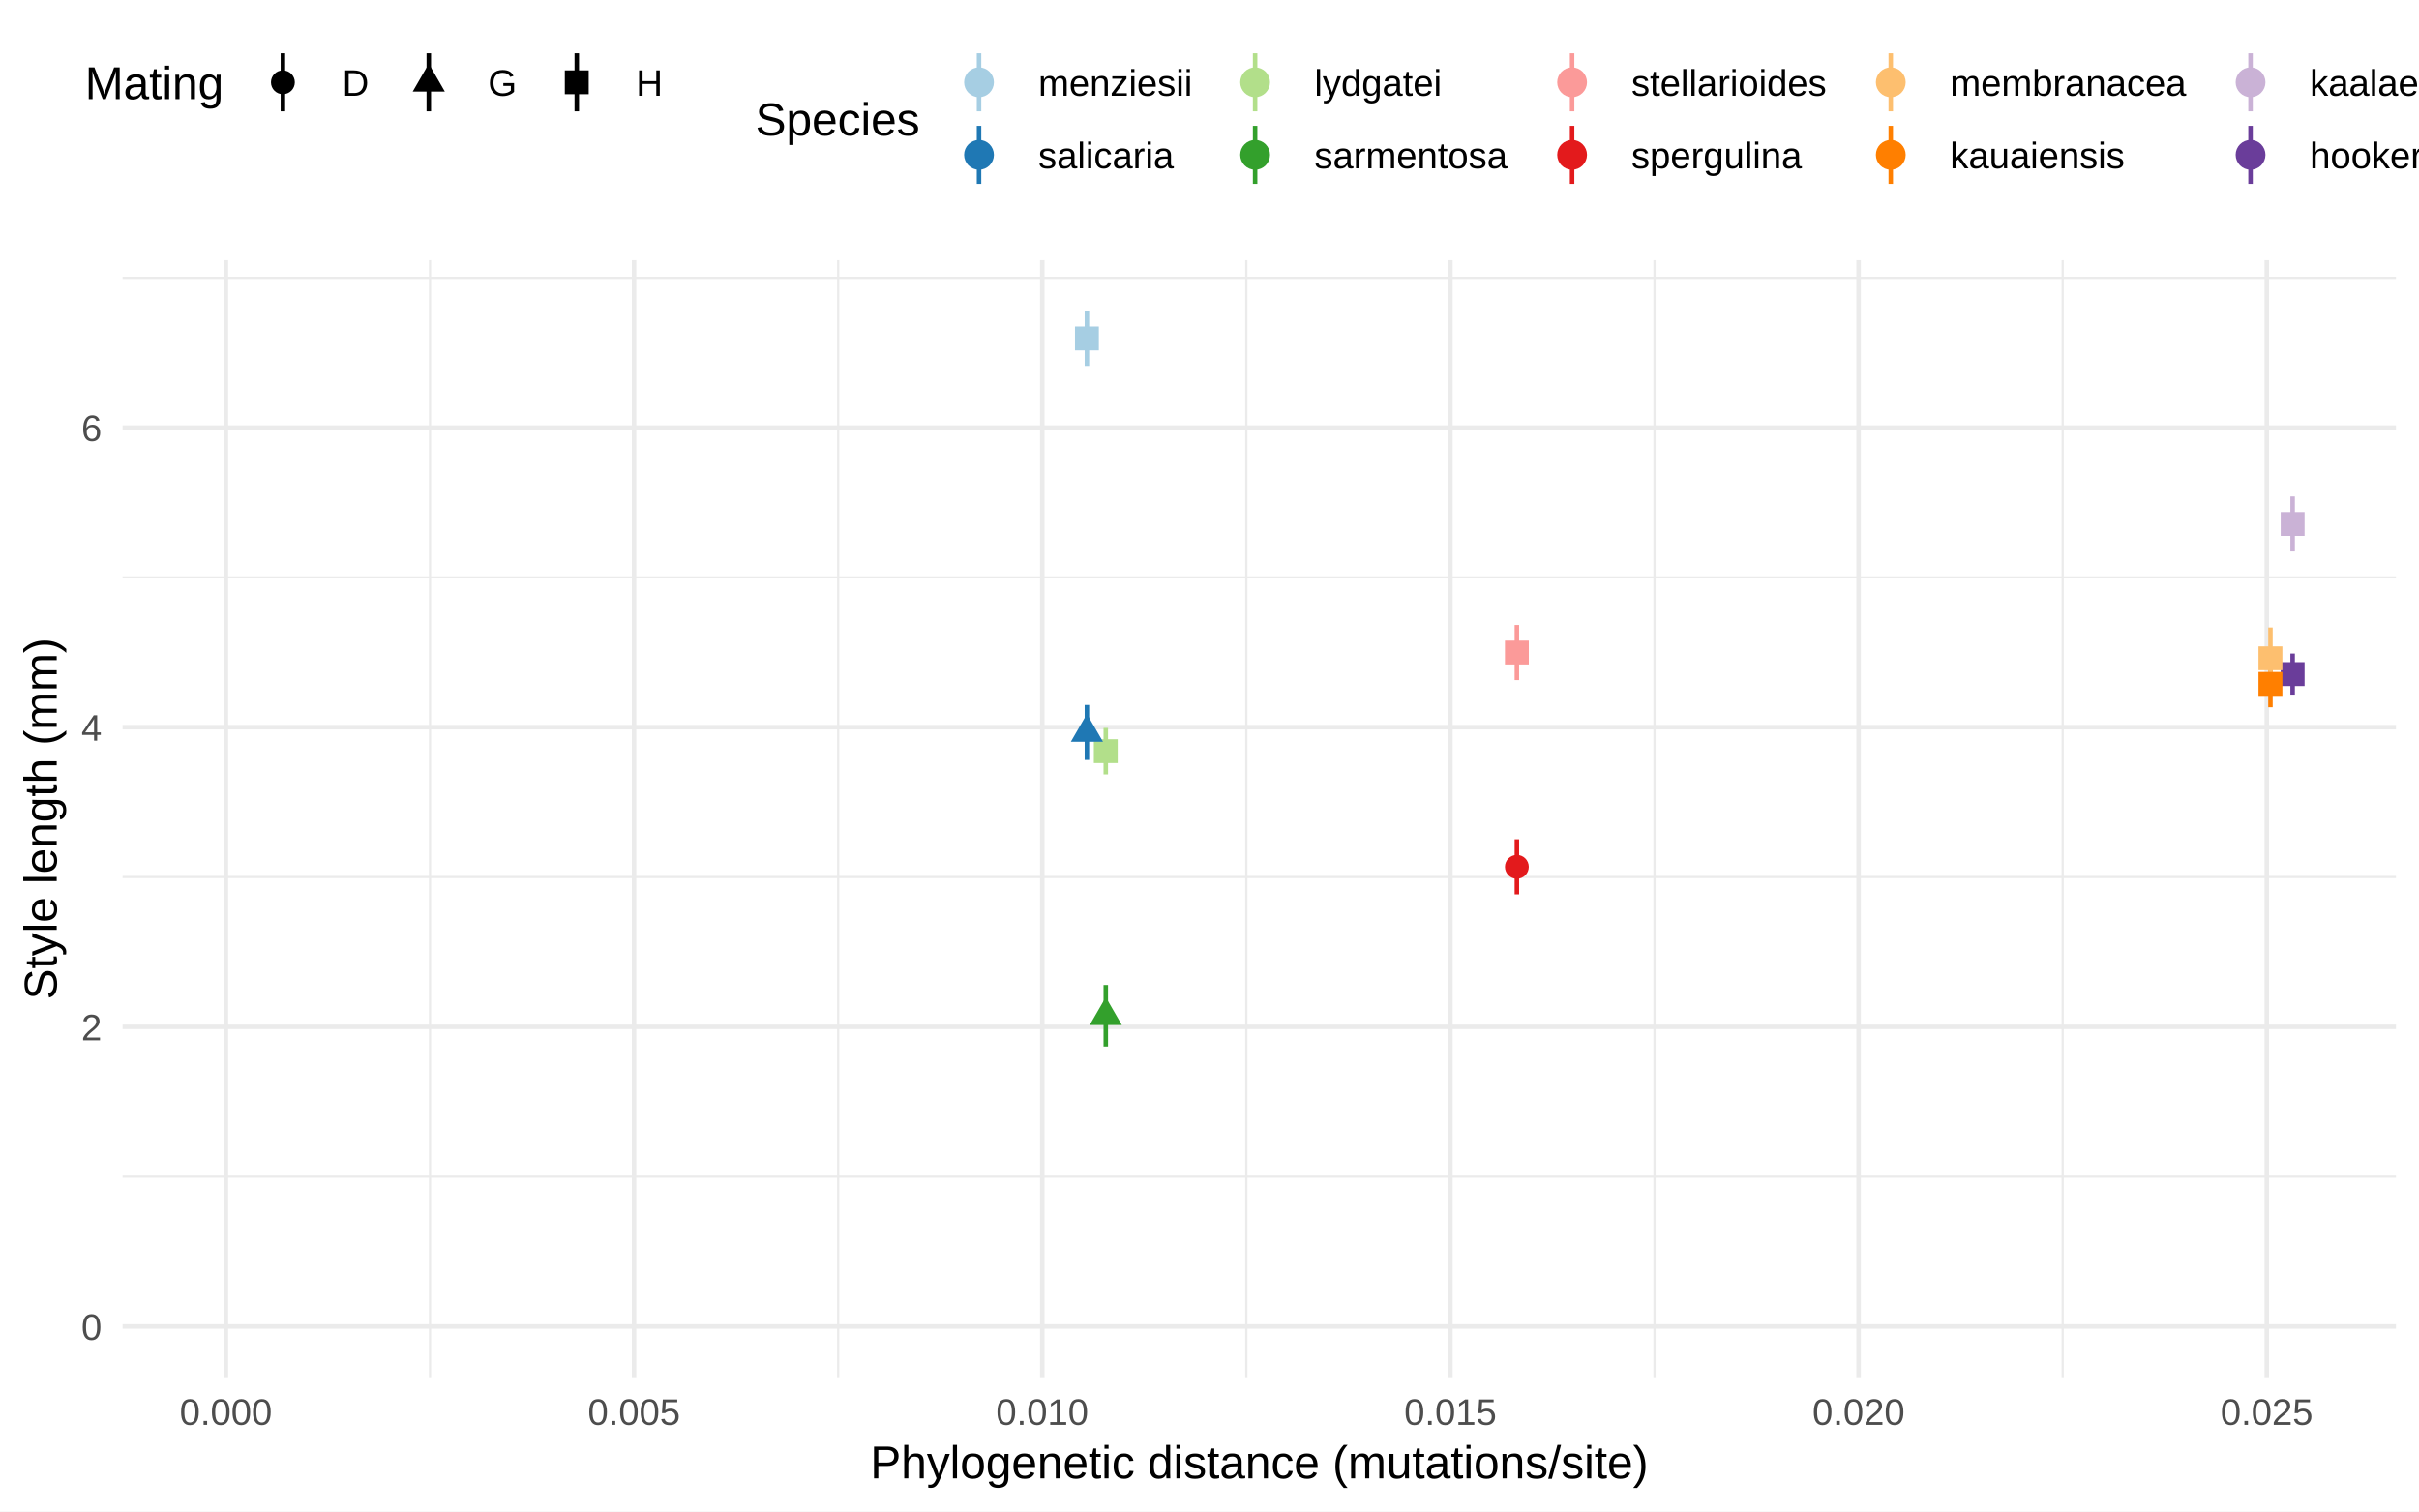
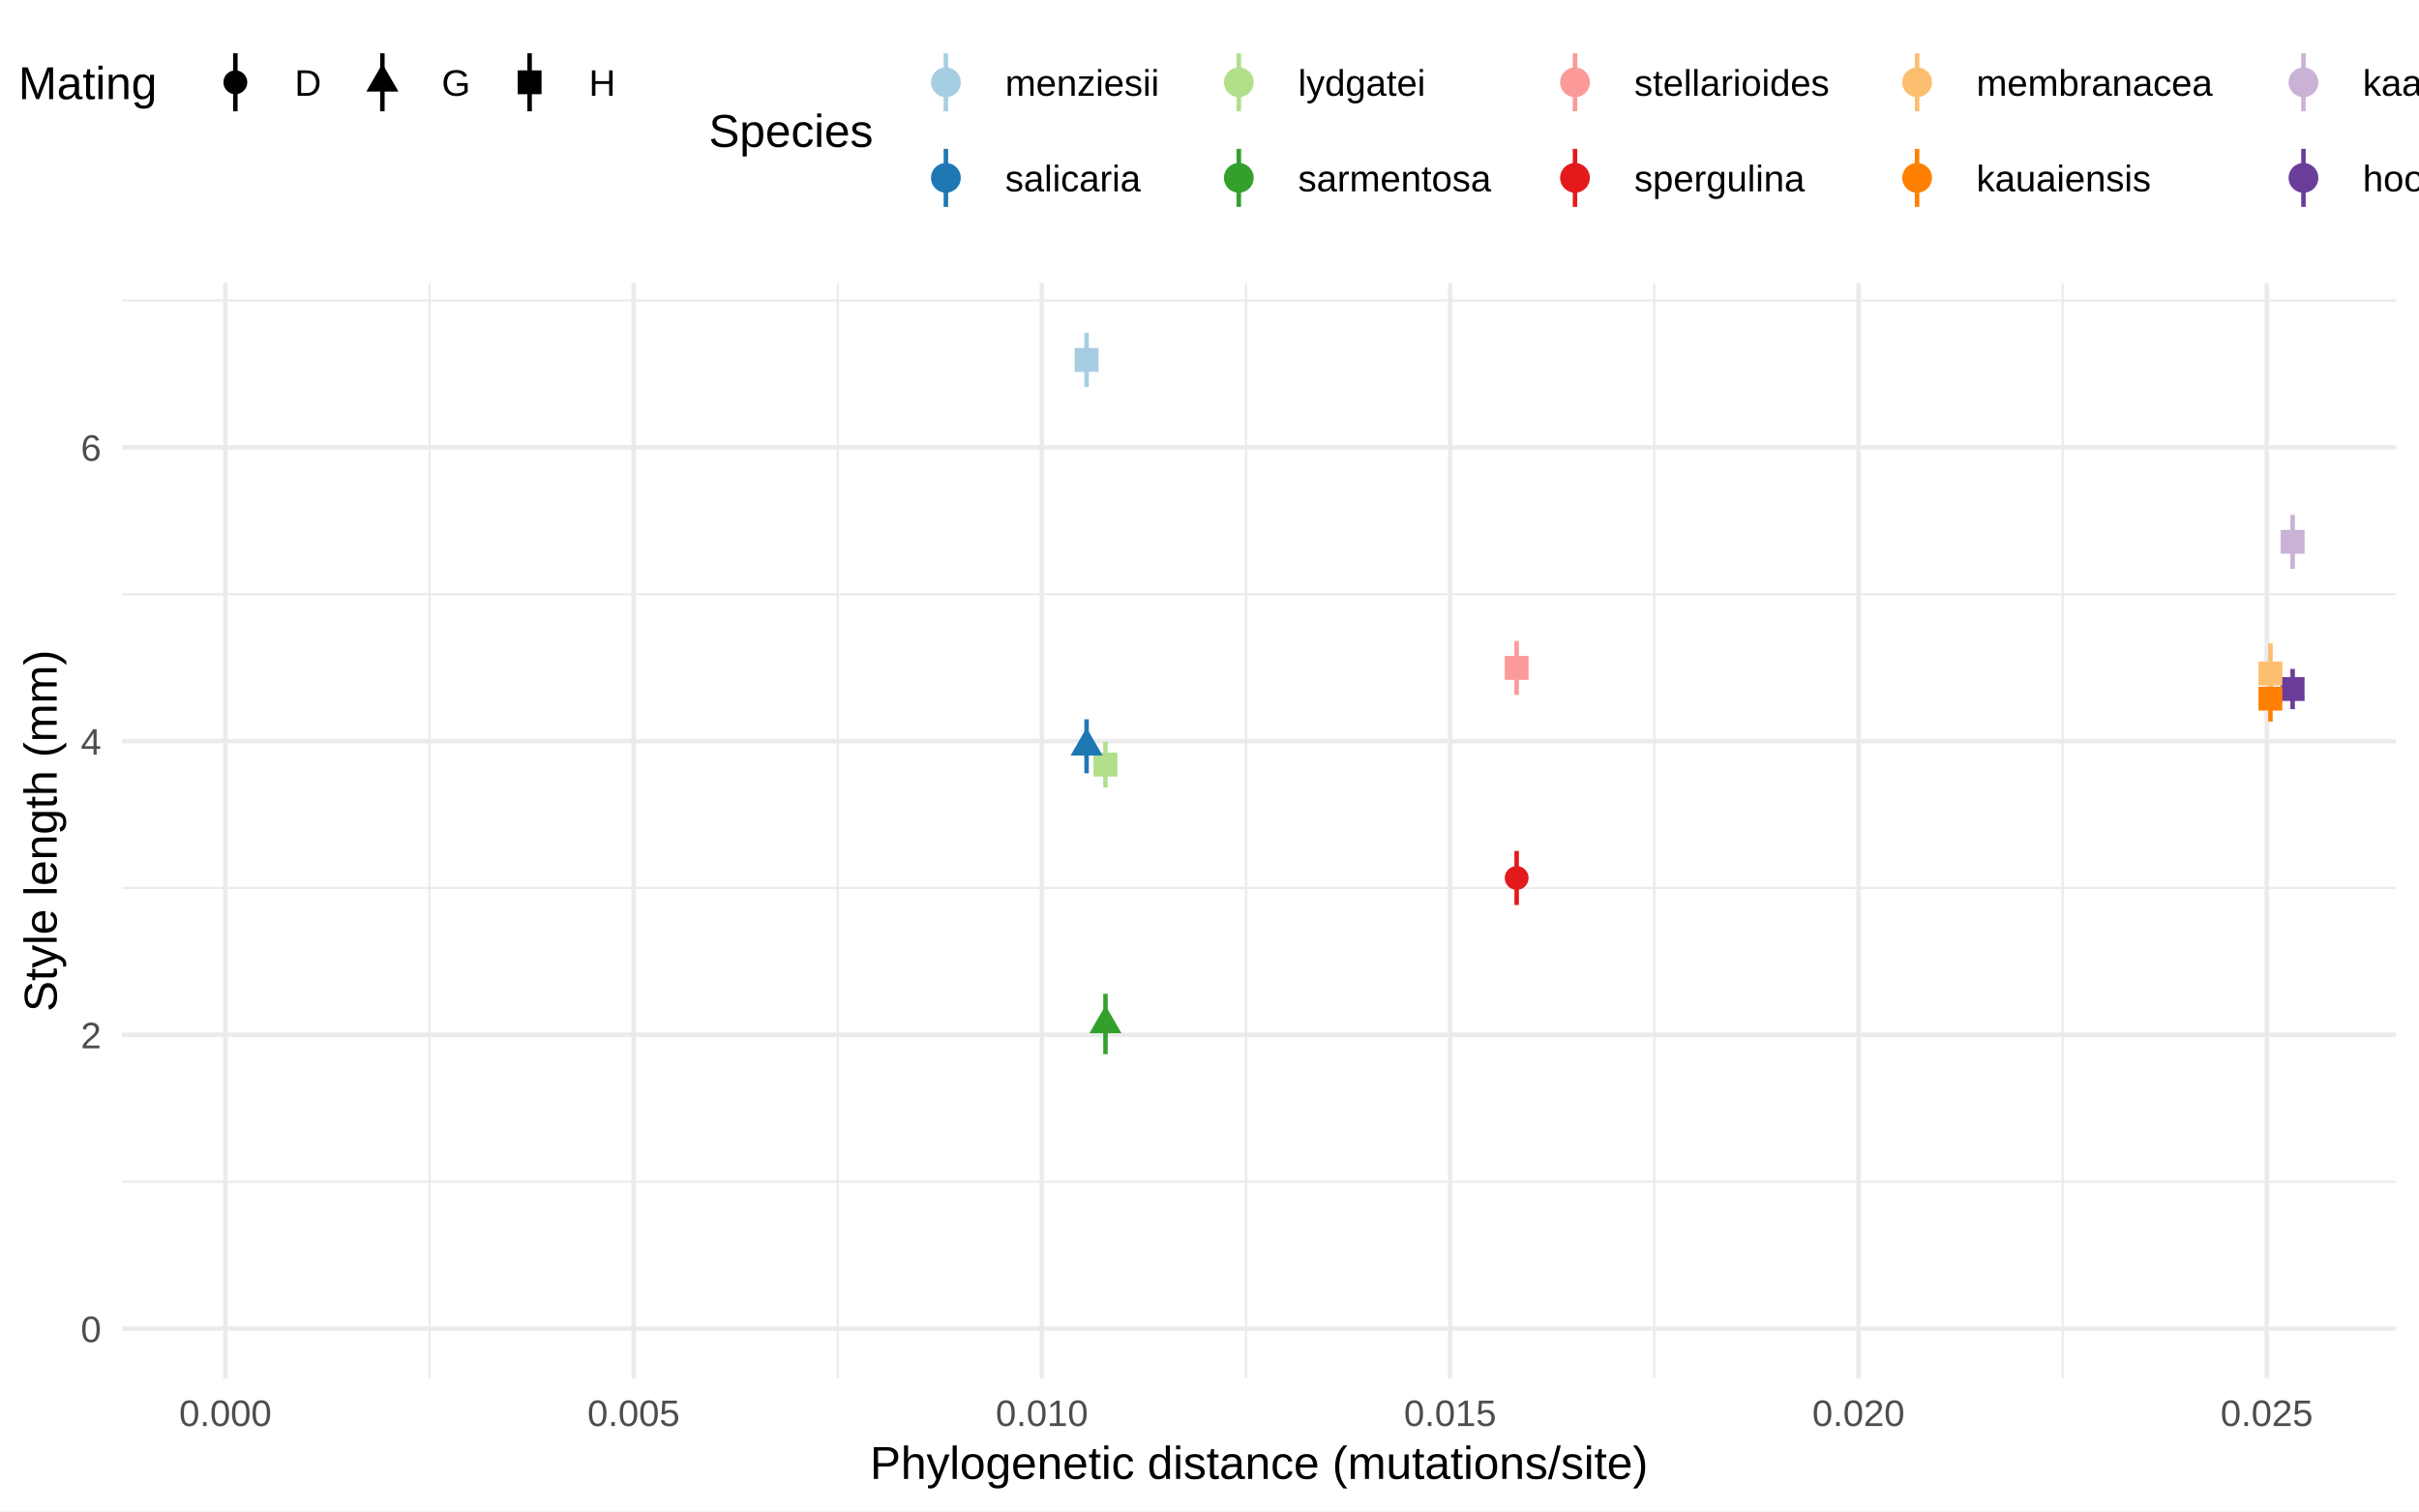
<svg xmlns="http://www.w3.org/2000/svg" class="svglite" width="576.00pt" height="360.00pt" viewBox="0 0 576.00 360.00">
  <defs>
    <style type="text/css">
    .svglite line, .svglite polyline, .svglite polygon, .svglite path, .svglite rect, .svglite circle {
      fill: none;
      stroke: #000000;
      stroke-linecap: round;
      stroke-linejoin: round;
      stroke-miterlimit: 10.00;
    }
    .svglite text {
      white-space: pre;
    }
  </style>
  </defs>
  <rect width="100%" height="100%" style="stroke: none; fill: #FFFFFF;" />
  <defs>
    <clipPath id="cpMC4wMHw1NzYuMDB8MC4wMHwzNjAuMDA=">
      <rect x="0.00" y="0.00" width="576.00" height="360.00" />
    </clipPath>
  </defs>
  <g clip-path="url(#cpMC4wMHw1NzYuMDB8MC4wMHwzNjAuMDA=)">
</g>
  <defs>
-     <clipPath id="cpMjkuMTl8NTcwLjUyfDYxLjk2fDMyOC4wMQ==">
-       <rect x="29.19" y="61.96" width="541.33" height="266.06" />
+     <clipPath id="cpMjkuMDZ8NTcwLjUyfDY3LjQ0fDMyOC4yOQ==">
+       <rect x="29.06" y="67.44" width="541.47" height="260.86" />
    </clipPath>
  </defs>
-   <g clip-path="url(#cpMjkuMTl8NTcwLjUyfDYxLjk2fDMyOC4wMQ==)">
-     <polyline points="29.19,280.24 570.52,280.24 " style="stroke-width: 0.53; stroke: #EBEBEB; stroke-linecap: butt;" />
-     <polyline points="29.19,208.88 570.52,208.88 " style="stroke-width: 0.53; stroke: #EBEBEB; stroke-linecap: butt;" />
-     <polyline points="29.19,137.52 570.52,137.52 " style="stroke-width: 0.53; stroke: #EBEBEB; stroke-linecap: butt;" />
-     <polyline points="29.19,66.16 570.52,66.16 " style="stroke-width: 0.53; stroke: #EBEBEB; stroke-linecap: butt;" />
-     <polyline points="102.39,328.01 102.39,61.96 " style="stroke-width: 0.53; stroke: #EBEBEB; stroke-linecap: butt;" />
-     <polyline points="199.58,328.01 199.58,61.96 " style="stroke-width: 0.53; stroke: #EBEBEB; stroke-linecap: butt;" />
-     <polyline points="296.77,328.01 296.77,61.96 " style="stroke-width: 0.53; stroke: #EBEBEB; stroke-linecap: butt;" />
-     <polyline points="393.96,328.01 393.96,61.96 " style="stroke-width: 0.53; stroke: #EBEBEB; stroke-linecap: butt;" />
-     <polyline points="491.16,328.01 491.16,61.96 " style="stroke-width: 0.53; stroke: #EBEBEB; stroke-linecap: butt;" />
-     <polyline points="29.19,315.92 570.52,315.92 " style="stroke-width: 1.07; stroke: #EBEBEB; stroke-linecap: butt;" />
-     <polyline points="29.19,244.56 570.52,244.56 " style="stroke-width: 1.07; stroke: #EBEBEB; stroke-linecap: butt;" />
-     <polyline points="29.19,173.20 570.52,173.20 " style="stroke-width: 1.07; stroke: #EBEBEB; stroke-linecap: butt;" />
-     <polyline points="29.19,101.84 570.52,101.84 " style="stroke-width: 1.07; stroke: #EBEBEB; stroke-linecap: butt;" />
-     <polyline points="53.79,328.01 53.79,61.96 " style="stroke-width: 1.07; stroke: #EBEBEB; stroke-linecap: butt;" />
-     <polyline points="150.98,328.01 150.98,61.96 " style="stroke-width: 1.07; stroke: #EBEBEB; stroke-linecap: butt;" />
-     <polyline points="248.18,328.01 248.18,61.96 " style="stroke-width: 1.07; stroke: #EBEBEB; stroke-linecap: butt;" />
-     <polyline points="345.37,328.01 345.37,61.96 " style="stroke-width: 1.07; stroke: #EBEBEB; stroke-linecap: butt;" />
-     <polyline points="442.56,328.01 442.56,61.96 " style="stroke-width: 1.07; stroke: #EBEBEB; stroke-linecap: butt;" />
-     <polyline points="539.75,328.01 539.75,61.96 " style="stroke-width: 1.07; stroke: #EBEBEB; stroke-linecap: butt;" />
-     <line x1="545.91" y1="165.45" x2="545.91" y2="155.66" style="stroke-width: 1.07; stroke: #6A3D9A; stroke-linecap: butt;" />
-     <line x1="545.91" y1="131.35" x2="545.91" y2="118.24" style="stroke-width: 1.07; stroke: #CAB2D6; stroke-linecap: butt;" />
-     <line x1="540.63" y1="168.46" x2="540.63" y2="157.32" style="stroke-width: 1.07; stroke: #FF7F00; stroke-linecap: butt;" />
-     <line x1="263.30" y1="184.45" x2="263.30" y2="173.37" style="stroke-width: 1.07; stroke: #B2DF8A; stroke-linecap: butt;" />
-     <line x1="540.63" y1="164.12" x2="540.63" y2="149.46" style="stroke-width: 1.07; stroke: #FDBF6F; stroke-linecap: butt;" />
-     <line x1="258.81" y1="87.16" x2="258.81" y2="74.05" style="stroke-width: 1.07; stroke: #A6CEE3; stroke-linecap: butt;" />
-     <line x1="258.81" y1="181.01" x2="258.81" y2="167.90" style="stroke-width: 1.07; stroke: #1F78B4; stroke-linecap: butt;" />
-     <line x1="263.30" y1="249.25" x2="263.30" y2="234.59" style="stroke-width: 1.07; stroke: #33A02C; stroke-linecap: butt;" />
-     <line x1="361.19" y1="213.01" x2="361.19" y2="199.90" style="stroke-width: 1.07; stroke: #E31A1C; stroke-linecap: butt;" />
-     <line x1="361.19" y1="161.98" x2="361.19" y2="148.86" style="stroke-width: 1.07; stroke: #FB9A99; stroke-linecap: butt;" />
-     <polygon points="543.07,163.40 548.76,163.40 548.76,157.71 543.07,157.71 " style="stroke-width: 1.42; stroke: none; fill: #6A3D9A;" />
-     <polygon points="543.07,127.64 548.76,127.64 548.76,121.95 543.07,121.95 " style="stroke-width: 1.42; stroke: none; fill: #CAB2D6;" />
-     <polygon points="537.78,165.73 543.47,165.73 543.47,160.05 537.78,160.05 " style="stroke-width: 1.42; stroke: none; fill: #FF7F00;" />
-     <polygon points="260.46,181.75 266.14,181.75 266.14,176.07 260.46,176.07 " style="stroke-width: 1.42; stroke: none; fill: #B2DF8A;" />
-     <polygon points="537.78,159.63 543.47,159.63 543.47,153.95 537.78,153.95 " style="stroke-width: 1.42; stroke: none; fill: #FDBF6F;" />
-     <polygon points="255.97,83.45 261.65,83.45 261.65,77.76 255.97,77.76 " style="stroke-width: 1.42; stroke: none; fill: #A6CEE3;" />
-     <polygon points="258.81,170.04 262.64,176.67 254.98,176.67 " style="stroke-width: 1.42; stroke: none; fill: #1F78B4;" />
-     <polygon points="263.30,237.50 267.13,244.13 259.47,244.13 " style="stroke-width: 1.42; stroke: none; fill: #33A02C;" />
-     <circle cx="361.19" cy="206.46" r="2.84" style="stroke-width: 1.42; stroke: none; fill: #E31A1C;" />
-     <polygon points="358.35,158.26 364.03,158.26 364.03,152.58 358.35,152.58 " style="stroke-width: 1.42; stroke: none; fill: #FB9A99;" />
+   <g clip-path="url(#cpMjkuMDZ8NTcwLjUyfDY3LjQ0fDMyOC4yOQ==)">
+     <polyline points="29.06,281.46 570.52,281.46 " style="stroke-width: 0.53; stroke: #EBEBEB; stroke-linecap: butt;" />
+     <polyline points="29.06,211.49 570.52,211.49 " style="stroke-width: 0.53; stroke: #EBEBEB; stroke-linecap: butt;" />
+     <polyline points="29.06,141.53 570.52,141.53 " style="stroke-width: 0.53; stroke: #EBEBEB; stroke-linecap: butt;" />
+     <polyline points="29.06,71.56 570.52,71.56 " style="stroke-width: 0.53; stroke: #EBEBEB; stroke-linecap: butt;" />
+     <polyline points="102.28,328.29 102.28,67.44 " style="stroke-width: 0.53; stroke: #EBEBEB; stroke-linecap: butt;" />
+     <polyline points="199.49,328.29 199.49,67.44 " style="stroke-width: 0.53; stroke: #EBEBEB; stroke-linecap: butt;" />
+     <polyline points="296.71,328.29 296.71,67.44 " style="stroke-width: 0.53; stroke: #EBEBEB; stroke-linecap: butt;" />
+     <polyline points="393.92,328.29 393.92,67.44 " style="stroke-width: 0.53; stroke: #EBEBEB; stroke-linecap: butt;" />
+     <polyline points="491.14,328.29 491.14,67.44 " style="stroke-width: 0.53; stroke: #EBEBEB; stroke-linecap: butt;" />
+     <polyline points="29.06,316.44 570.52,316.44 " style="stroke-width: 1.07; stroke: #EBEBEB; stroke-linecap: butt;" />
+     <polyline points="29.06,246.47 570.52,246.47 " style="stroke-width: 1.07; stroke: #EBEBEB; stroke-linecap: butt;" />
+     <polyline points="29.06,176.51 570.52,176.51 " style="stroke-width: 1.07; stroke: #EBEBEB; stroke-linecap: butt;" />
+     <polyline points="29.06,106.54 570.52,106.54 " style="stroke-width: 1.07; stroke: #EBEBEB; stroke-linecap: butt;" />
+     <polyline points="53.67,328.29 53.67,67.44 " style="stroke-width: 1.07; stroke: #EBEBEB; stroke-linecap: butt;" />
+     <polyline points="150.88,328.29 150.88,67.44 " style="stroke-width: 1.07; stroke: #EBEBEB; stroke-linecap: butt;" />
+     <polyline points="248.10,328.29 248.10,67.44 " style="stroke-width: 1.07; stroke: #EBEBEB; stroke-linecap: butt;" />
+     <polyline points="345.31,328.29 345.31,67.44 " style="stroke-width: 1.07; stroke: #EBEBEB; stroke-linecap: butt;" />
+     <polyline points="442.53,328.29 442.53,67.44 " style="stroke-width: 1.07; stroke: #EBEBEB; stroke-linecap: butt;" />
+     <polyline points="539.75,328.29 539.75,67.44 " style="stroke-width: 1.07; stroke: #EBEBEB; stroke-linecap: butt;" />
+     <line x1="545.91" y1="168.90" x2="545.91" y2="159.31" style="stroke-width: 1.07; stroke: #6A3D9A; stroke-linecap: butt;" />
+     <line x1="545.91" y1="135.47" x2="545.91" y2="122.62" style="stroke-width: 1.07; stroke: #CAB2D6; stroke-linecap: butt;" />
+     <line x1="540.62" y1="171.86" x2="540.62" y2="160.93" style="stroke-width: 1.07; stroke: #FF7F00; stroke-linecap: butt;" />
+     <line x1="263.23" y1="187.54" x2="263.23" y2="176.67" style="stroke-width: 1.07; stroke: #B2DF8A; stroke-linecap: butt;" />
+     <line x1="540.62" y1="167.60" x2="540.62" y2="153.23" style="stroke-width: 1.07; stroke: #FDBF6F; stroke-linecap: butt;" />
+     <line x1="258.73" y1="92.15" x2="258.73" y2="79.29" style="stroke-width: 1.07; stroke: #A6CEE3; stroke-linecap: butt;" />
+     <line x1="258.73" y1="184.17" x2="258.73" y2="171.31" style="stroke-width: 1.07; stroke: #1F78B4; stroke-linecap: butt;" />
+     <line x1="263.23" y1="251.07" x2="263.23" y2="236.70" style="stroke-width: 1.07; stroke: #33A02C; stroke-linecap: butt;" />
+     <line x1="361.14" y1="215.54" x2="361.14" y2="202.68" style="stroke-width: 1.07; stroke: #E31A1C; stroke-linecap: butt;" />
+     <line x1="361.14" y1="165.50" x2="361.14" y2="152.64" style="stroke-width: 1.07; stroke: #FB9A99; stroke-linecap: butt;" />
+     <polygon points="543.07,166.95 548.75,166.95 548.75,161.26 543.07,161.26 " style="stroke-width: 1.42; stroke: none; fill: #6A3D9A;" />
+     <polygon points="543.07,131.89 548.75,131.89 548.75,126.20 543.07,126.20 " style="stroke-width: 1.42; stroke: none; fill: #CAB2D6;" />
+     <polygon points="537.78,169.24 543.46,169.24 543.46,163.56 537.78,163.56 " style="stroke-width: 1.42; stroke: none; fill: #FF7F00;" />
+     <polygon points="260.38,184.95 266.07,184.95 266.07,179.26 260.38,179.26 " style="stroke-width: 1.42; stroke: none; fill: #B2DF8A;" />
+     <polygon points="537.78,163.26 543.46,163.26 543.46,157.57 537.78,157.57 " style="stroke-width: 1.42; stroke: none; fill: #FDBF6F;" />
+     <polygon points="255.89,88.57 261.58,88.57 261.58,82.88 255.89,82.88 " style="stroke-width: 1.42; stroke: none; fill: #A6CEE3;" />
+     <polygon points="258.73,173.32 262.56,179.95 254.91,179.95 " style="stroke-width: 1.42; stroke: none; fill: #1F78B4;" />
+     <polygon points="263.23,239.46 267.05,246.09 259.40,246.09 " style="stroke-width: 1.42; stroke: none; fill: #33A02C;" />
+     <circle cx="361.14" cy="209.11" r="2.84" style="stroke-width: 1.42; stroke: none; fill: #E31A1C;" />
+     <polygon points="358.30,161.92 363.98,161.92 363.98,156.23 358.30,156.23 " style="stroke-width: 1.42; stroke: none; fill: #FB9A99;" />
  </g>
  <g clip-path="url(#cpMC4wMHw1NzYuMDB8MC4wMHwzNjAuMDA=)">
-     <text x="24.25" y="319.13" text-anchor="end" style="font-size: 8.80px;fill: #4D4D4D; font-family: &quot;Arial&quot;;">0</text>
-     <text x="24.25" y="247.77" text-anchor="end" style="font-size: 8.80px;fill: #4D4D4D; font-family: &quot;Arial&quot;;">2</text>
-     <text x="24.25" y="176.41" text-anchor="end" style="font-size: 8.80px;fill: #4D4D4D; font-family: &quot;Arial&quot;;">4</text>
-     <text x="24.25" y="105.05" text-anchor="end" style="font-size: 8.80px;fill: #4D4D4D; font-family: &quot;Arial&quot;;">6</text>
-     <text x="53.79" y="339.36" text-anchor="middle" style="font-size: 8.80px;fill: #4D4D4D; font-family: &quot;Arial&quot;;">0.000</text>
-     <text x="150.98" y="339.36" text-anchor="middle" style="font-size: 8.80px;fill: #4D4D4D; font-family: &quot;Arial&quot;;">0.005</text>
-     <text x="248.18" y="339.36" text-anchor="middle" style="font-size: 8.80px;fill: #4D4D4D; font-family: &quot;Arial&quot;;">0.010</text>
-     <text x="345.37" y="339.36" text-anchor="middle" style="font-size: 8.80px;fill: #4D4D4D; font-family: &quot;Arial&quot;;">0.015</text>
-     <text x="442.56" y="339.36" text-anchor="middle" style="font-size: 8.80px;fill: #4D4D4D; font-family: &quot;Arial&quot;;">0.020</text>
-     <text x="539.75" y="339.36" text-anchor="middle" style="font-size: 8.80px;fill: #4D4D4D; font-family: &quot;Arial&quot;;">0.025</text>
-     <text x="299.85" y="352.10" text-anchor="middle" style="font-size: 11.00px; font-family: &quot;Arial&quot;;">Phylogenetic distance (mutations/site)</text>
-     <text transform="translate(13.50,194.99) rotate(-90)" text-anchor="middle" style="font-size: 11.00px; font-family: &quot;Arial&quot;;">Style length (mm)</text>
-     <text x="20.23" y="23.61" style="font-size: 11.00px; font-family: &quot;Arial&quot;;">Mating</text>
-     <line x1="67.36" y1="26.51" x2="67.36" y2="12.69" style="stroke-width: 1.07; stroke-linecap: butt;" />
-     <circle cx="67.36" cy="19.60" r="2.84" style="stroke-width: 1.42; stroke: none; fill: #000000;" />
-     <line x1="102.10" y1="26.51" x2="102.10" y2="12.69" style="stroke-width: 1.07; stroke-linecap: butt;" />
-     <polygon points="102.10,15.18 105.92,21.81 98.27,21.81 " style="stroke-width: 1.42; stroke: none; fill: #000000;" />
-     <line x1="137.34" y1="26.51" x2="137.34" y2="12.69" style="stroke-width: 1.07; stroke-linecap: butt;" />
-     <polygon points="134.49,22.44 140.18,22.44 140.18,16.76 134.49,16.76 " style="stroke-width: 1.42; stroke: none; fill: #000000;" />
-     <text x="81.48" y="22.81" style="font-size: 8.80px; font-family: &quot;Arial&quot;;">D</text>
-     <text x="116.22" y="22.81" style="font-size: 8.80px; font-family: &quot;Arial&quot;;">G</text>
-     <text x="151.46" y="22.81" style="font-size: 8.80px; font-family: &quot;Arial&quot;;">H</text>
-     <text x="179.87" y="32.25" style="font-size: 11.00px; font-family: &quot;Arial&quot;;">Species</text>
-     <line x1="233.12" y1="26.51" x2="233.12" y2="12.69" style="stroke-width: 1.07; stroke: #A6CEE3; stroke-linecap: butt;" />
-     <circle cx="233.12" cy="19.60" r="2.84" style="stroke-width: 1.42; stroke: #A6CEE3; fill: #A6CEE3;" />
-     <line x1="233.12" y1="43.79" x2="233.12" y2="29.97" style="stroke-width: 1.07; stroke: #1F78B4; stroke-linecap: butt;" />
-     <circle cx="233.12" cy="36.88" r="2.84" style="stroke-width: 1.42; stroke: #1F78B4; fill: #1F78B4;" />
-     <line x1="298.86" y1="26.51" x2="298.86" y2="12.69" style="stroke-width: 1.07; stroke: #B2DF8A; stroke-linecap: butt;" />
-     <circle cx="298.86" cy="19.60" r="2.84" style="stroke-width: 1.42; stroke: #B2DF8A; fill: #B2DF8A;" />
-     <line x1="298.86" y1="43.79" x2="298.86" y2="29.97" style="stroke-width: 1.07; stroke: #33A02C; stroke-linecap: butt;" />
-     <circle cx="298.86" cy="36.88" r="2.84" style="stroke-width: 1.42; stroke: #33A02C; fill: #33A02C;" />
-     <line x1="374.34" y1="26.51" x2="374.34" y2="12.69" style="stroke-width: 1.07; stroke: #FB9A99; stroke-linecap: butt;" />
-     <circle cx="374.34" cy="19.60" r="2.84" style="stroke-width: 1.42; stroke: #FB9A99; fill: #FB9A99;" />
-     <line x1="374.34" y1="43.79" x2="374.34" y2="29.97" style="stroke-width: 1.07; stroke: #E31A1C; stroke-linecap: butt;" />
-     <circle cx="374.34" cy="36.88" r="2.84" style="stroke-width: 1.42; stroke: #E31A1C; fill: #E31A1C;" />
-     <line x1="450.22" y1="26.51" x2="450.22" y2="12.69" style="stroke-width: 1.07; stroke: #FDBF6F; stroke-linecap: butt;" />
-     <circle cx="450.22" cy="19.60" r="2.84" style="stroke-width: 1.42; stroke: #FDBF6F; fill: #FDBF6F;" />
-     <line x1="450.22" y1="43.79" x2="450.22" y2="29.97" style="stroke-width: 1.07; stroke: #FF7F00; stroke-linecap: butt;" />
-     <circle cx="450.22" cy="36.88" r="2.84" style="stroke-width: 1.42; stroke: #FF7F00; fill: #FF7F00;" />
-     <line x1="535.89" y1="26.51" x2="535.89" y2="12.69" style="stroke-width: 1.07; stroke: #CAB2D6; stroke-linecap: butt;" />
-     <circle cx="535.89" cy="19.60" r="2.84" style="stroke-width: 1.42; stroke: #CAB2D6; fill: #CAB2D6;" />
-     <line x1="535.89" y1="43.79" x2="535.89" y2="29.97" style="stroke-width: 1.07; stroke: #6A3D9A; stroke-linecap: butt;" />
-     <circle cx="535.89" cy="36.88" r="2.84" style="stroke-width: 1.42; stroke: #6A3D9A; fill: #6A3D9A;" />
-     <text x="247.24" y="22.81" style="font-size: 8.80px; font-family: &quot;Arial&quot;;">menziesii</text>
-     <text x="247.24" y="40.09" style="font-size: 8.80px; font-family: &quot;Arial&quot;;">salicaria</text>
-     <text x="312.98" y="22.81" style="font-size: 8.80px; font-family: &quot;Arial&quot;;">lydgatei</text>
-     <text x="312.98" y="40.09" style="font-size: 8.80px; font-family: &quot;Arial&quot;;">sarmentosa</text>
-     <text x="388.46" y="22.81" style="font-size: 8.80px; font-family: &quot;Arial&quot;;">stellarioides</text>
-     <text x="388.46" y="40.09" style="font-size: 8.80px; font-family: &quot;Arial&quot;;">spergulina</text>
-     <text x="464.34" y="22.81" style="font-size: 8.80px; font-family: &quot;Arial&quot;;">membranacea</text>
-     <text x="464.34" y="40.09" style="font-size: 8.80px; font-family: &quot;Arial&quot;;">kauaiensis</text>
-     <text x="550.01" y="22.81" style="font-size: 8.80px; font-family: &quot;Arial&quot;;">kaalae</text>
-     <text x="550.01" y="40.09" style="font-size: 8.80px; font-family: &quot;Arial&quot;;">hookeri</text>
+     <text x="24.12" y="319.65" text-anchor="end" style="font-size: 8.80px;fill: #4D4D4D; font-family: &quot;Arial&quot;;">0</text>
+     <text x="24.12" y="249.68" text-anchor="end" style="font-size: 8.80px;fill: #4D4D4D; font-family: &quot;Arial&quot;;">2</text>
+     <text x="24.12" y="179.72" text-anchor="end" style="font-size: 8.80px;fill: #4D4D4D; font-family: &quot;Arial&quot;;">4</text>
+     <text x="24.12" y="109.75" text-anchor="end" style="font-size: 8.80px;fill: #4D4D4D; font-family: &quot;Arial&quot;;">6</text>
+     <text x="53.67" y="339.64" text-anchor="middle" style="font-size: 8.80px;fill: #4D4D4D; font-family: &quot;Arial&quot;;">0.000</text>
+     <text x="150.88" y="339.64" text-anchor="middle" style="font-size: 8.80px;fill: #4D4D4D; font-family: &quot;Arial&quot;;">0.005</text>
+     <text x="248.10" y="339.64" text-anchor="middle" style="font-size: 8.80px;fill: #4D4D4D; font-family: &quot;Arial&quot;;">0.010</text>
+     <text x="345.31" y="339.64" text-anchor="middle" style="font-size: 8.80px;fill: #4D4D4D; font-family: &quot;Arial&quot;;">0.015</text>
+     <text x="442.53" y="339.64" text-anchor="middle" style="font-size: 8.80px;fill: #4D4D4D; font-family: &quot;Arial&quot;;">0.020</text>
+     <text x="539.75" y="339.64" text-anchor="middle" style="font-size: 8.80px;fill: #4D4D4D; font-family: &quot;Arial&quot;;">0.025</text>
+     <text x="299.79" y="352.23" text-anchor="middle" style="font-size: 11.00px; font-family: &quot;Arial&quot;;">Phylogenetic distance (mutations/site)</text>
+     <text transform="translate(13.50,197.87) rotate(-90)" text-anchor="middle" style="font-size: 11.00px; font-family: &quot;Arial&quot;;">Style length (mm)</text>
+     <text x="4.37" y="23.61" style="font-size: 11.00px; font-family: &quot;Arial&quot;;">Mating</text>
+     <line x1="56.04" y1="26.51" x2="56.04" y2="12.69" style="stroke-width: 1.07; stroke-linecap: butt;" />
+     <circle cx="56.04" cy="19.60" r="2.84" style="stroke-width: 1.42; stroke: none; fill: #000000;" />
+     <line x1="91.05" y1="26.51" x2="91.05" y2="12.69" style="stroke-width: 1.07; stroke-linecap: butt;" />
+     <polygon points="91.05,15.18 94.88,21.81 87.23,21.81 " style="stroke-width: 1.42; stroke: none; fill: #000000;" />
+     <line x1="126.11" y1="26.51" x2="126.11" y2="12.69" style="stroke-width: 1.07; stroke-linecap: butt;" />
+     <polygon points="123.27,22.44 128.95,22.44 128.95,16.76 123.27,16.76 " style="stroke-width: 1.42; stroke: none; fill: #000000;" />
+     <text x="70.16" y="22.81" style="font-size: 8.80px; font-family: &quot;Arial&quot;;">D</text>
+     <text x="105.17" y="22.81" style="font-size: 8.80px; font-family: &quot;Arial&quot;;">G</text>
+     <text x="140.23" y="22.81" style="font-size: 8.80px; font-family: &quot;Arial&quot;;">H</text>
+     <text x="168.77" y="34.99" style="font-size: 11.00px; font-family: &quot;Arial&quot;;">Species</text>
+     <line x1="225.23" y1="26.51" x2="225.23" y2="12.69" style="stroke-width: 1.07; stroke: #A6CEE3; stroke-linecap: butt;" />
+     <circle cx="225.23" cy="19.60" r="2.84" style="stroke-width: 1.42; stroke: #A6CEE3; fill: #A6CEE3;" />
+     <line x1="225.23" y1="49.27" x2="225.23" y2="35.45" style="stroke-width: 1.07; stroke: #1F78B4; stroke-linecap: butt;" />
+     <circle cx="225.23" cy="42.36" r="2.84" style="stroke-width: 1.42; stroke: #1F78B4; fill: #1F78B4;" />
+     <line x1="294.98" y1="26.51" x2="294.98" y2="12.69" style="stroke-width: 1.07; stroke: #B2DF8A; stroke-linecap: butt;" />
+     <circle cx="294.98" cy="19.60" r="2.84" style="stroke-width: 1.42; stroke: #B2DF8A; fill: #B2DF8A;" />
+     <line x1="294.98" y1="49.27" x2="294.98" y2="35.45" style="stroke-width: 1.07; stroke: #33A02C; stroke-linecap: butt;" />
+     <circle cx="294.98" cy="42.36" r="2.84" style="stroke-width: 1.42; stroke: #33A02C; fill: #33A02C;" />
+     <line x1="375.03" y1="26.51" x2="375.03" y2="12.69" style="stroke-width: 1.07; stroke: #FB9A99; stroke-linecap: butt;" />
+     <circle cx="375.03" cy="19.60" r="2.84" style="stroke-width: 1.42; stroke: #FB9A99; fill: #FB9A99;" />
+     <line x1="375.03" y1="49.27" x2="375.03" y2="35.45" style="stroke-width: 1.07; stroke: #E31A1C; stroke-linecap: butt;" />
+     <circle cx="375.03" cy="42.36" r="2.84" style="stroke-width: 1.42; stroke: #E31A1C; fill: #E31A1C;" />
+     <line x1="456.49" y1="26.51" x2="456.49" y2="12.69" style="stroke-width: 1.07; stroke: #FDBF6F; stroke-linecap: butt;" />
+     <circle cx="456.49" cy="19.60" r="2.84" style="stroke-width: 1.42; stroke: #FDBF6F; fill: #FDBF6F;" />
+     <line x1="456.49" y1="49.27" x2="456.49" y2="35.45" style="stroke-width: 1.07; stroke: #FF7F00; stroke-linecap: butt;" />
+     <circle cx="456.49" cy="42.36" r="2.84" style="stroke-width: 1.42; stroke: #FF7F00; fill: #FF7F00;" />
+     <line x1="548.49" y1="26.51" x2="548.49" y2="12.69" style="stroke-width: 1.07; stroke: #CAB2D6; stroke-linecap: butt;" />
+     <circle cx="548.49" cy="19.60" r="2.84" style="stroke-width: 1.42; stroke: #CAB2D6; fill: #CAB2D6;" />
+     <line x1="548.49" y1="49.27" x2="548.49" y2="35.45" style="stroke-width: 1.07; stroke: #6A3D9A; stroke-linecap: butt;" />
+     <circle cx="548.49" cy="42.36" r="2.84" style="stroke-width: 1.42; stroke: #6A3D9A; fill: #6A3D9A;" />
+     <text x="239.35" y="22.81" style="font-size: 8.80px; font-family: &quot;Arial&quot;;">menziesii</text>
+     <text x="239.35" y="45.57" style="font-size: 8.80px; font-family: &quot;Arial&quot;;">salicaria</text>
+     <text x="309.10" y="22.81" style="font-size: 8.80px; font-family: &quot;Arial&quot;;">lydgatei</text>
+     <text x="309.10" y="45.57" style="font-size: 8.80px; font-family: &quot;Arial&quot;;">sarmentosa</text>
+     <text x="389.15" y="22.81" style="font-size: 8.80px; font-family: &quot;Arial&quot;;">stellarioides</text>
+     <text x="389.15" y="45.57" style="font-size: 8.80px; font-family: &quot;Arial&quot;;">spergulina</text>
+     <text x="470.61" y="22.81" style="font-size: 8.80px; font-family: &quot;Arial&quot;;">membranacea</text>
+     <text x="470.61" y="45.57" style="font-size: 8.80px; font-family: &quot;Arial&quot;;">kauaiensis</text>
+     <text x="562.61" y="22.81" style="font-size: 8.80px; font-family: &quot;Arial&quot;;">kaalae</text>
+     <text x="562.61" y="45.57" style="font-size: 8.80px; font-family: &quot;Arial&quot;;">hookeri</text>
  </g>
</svg>
